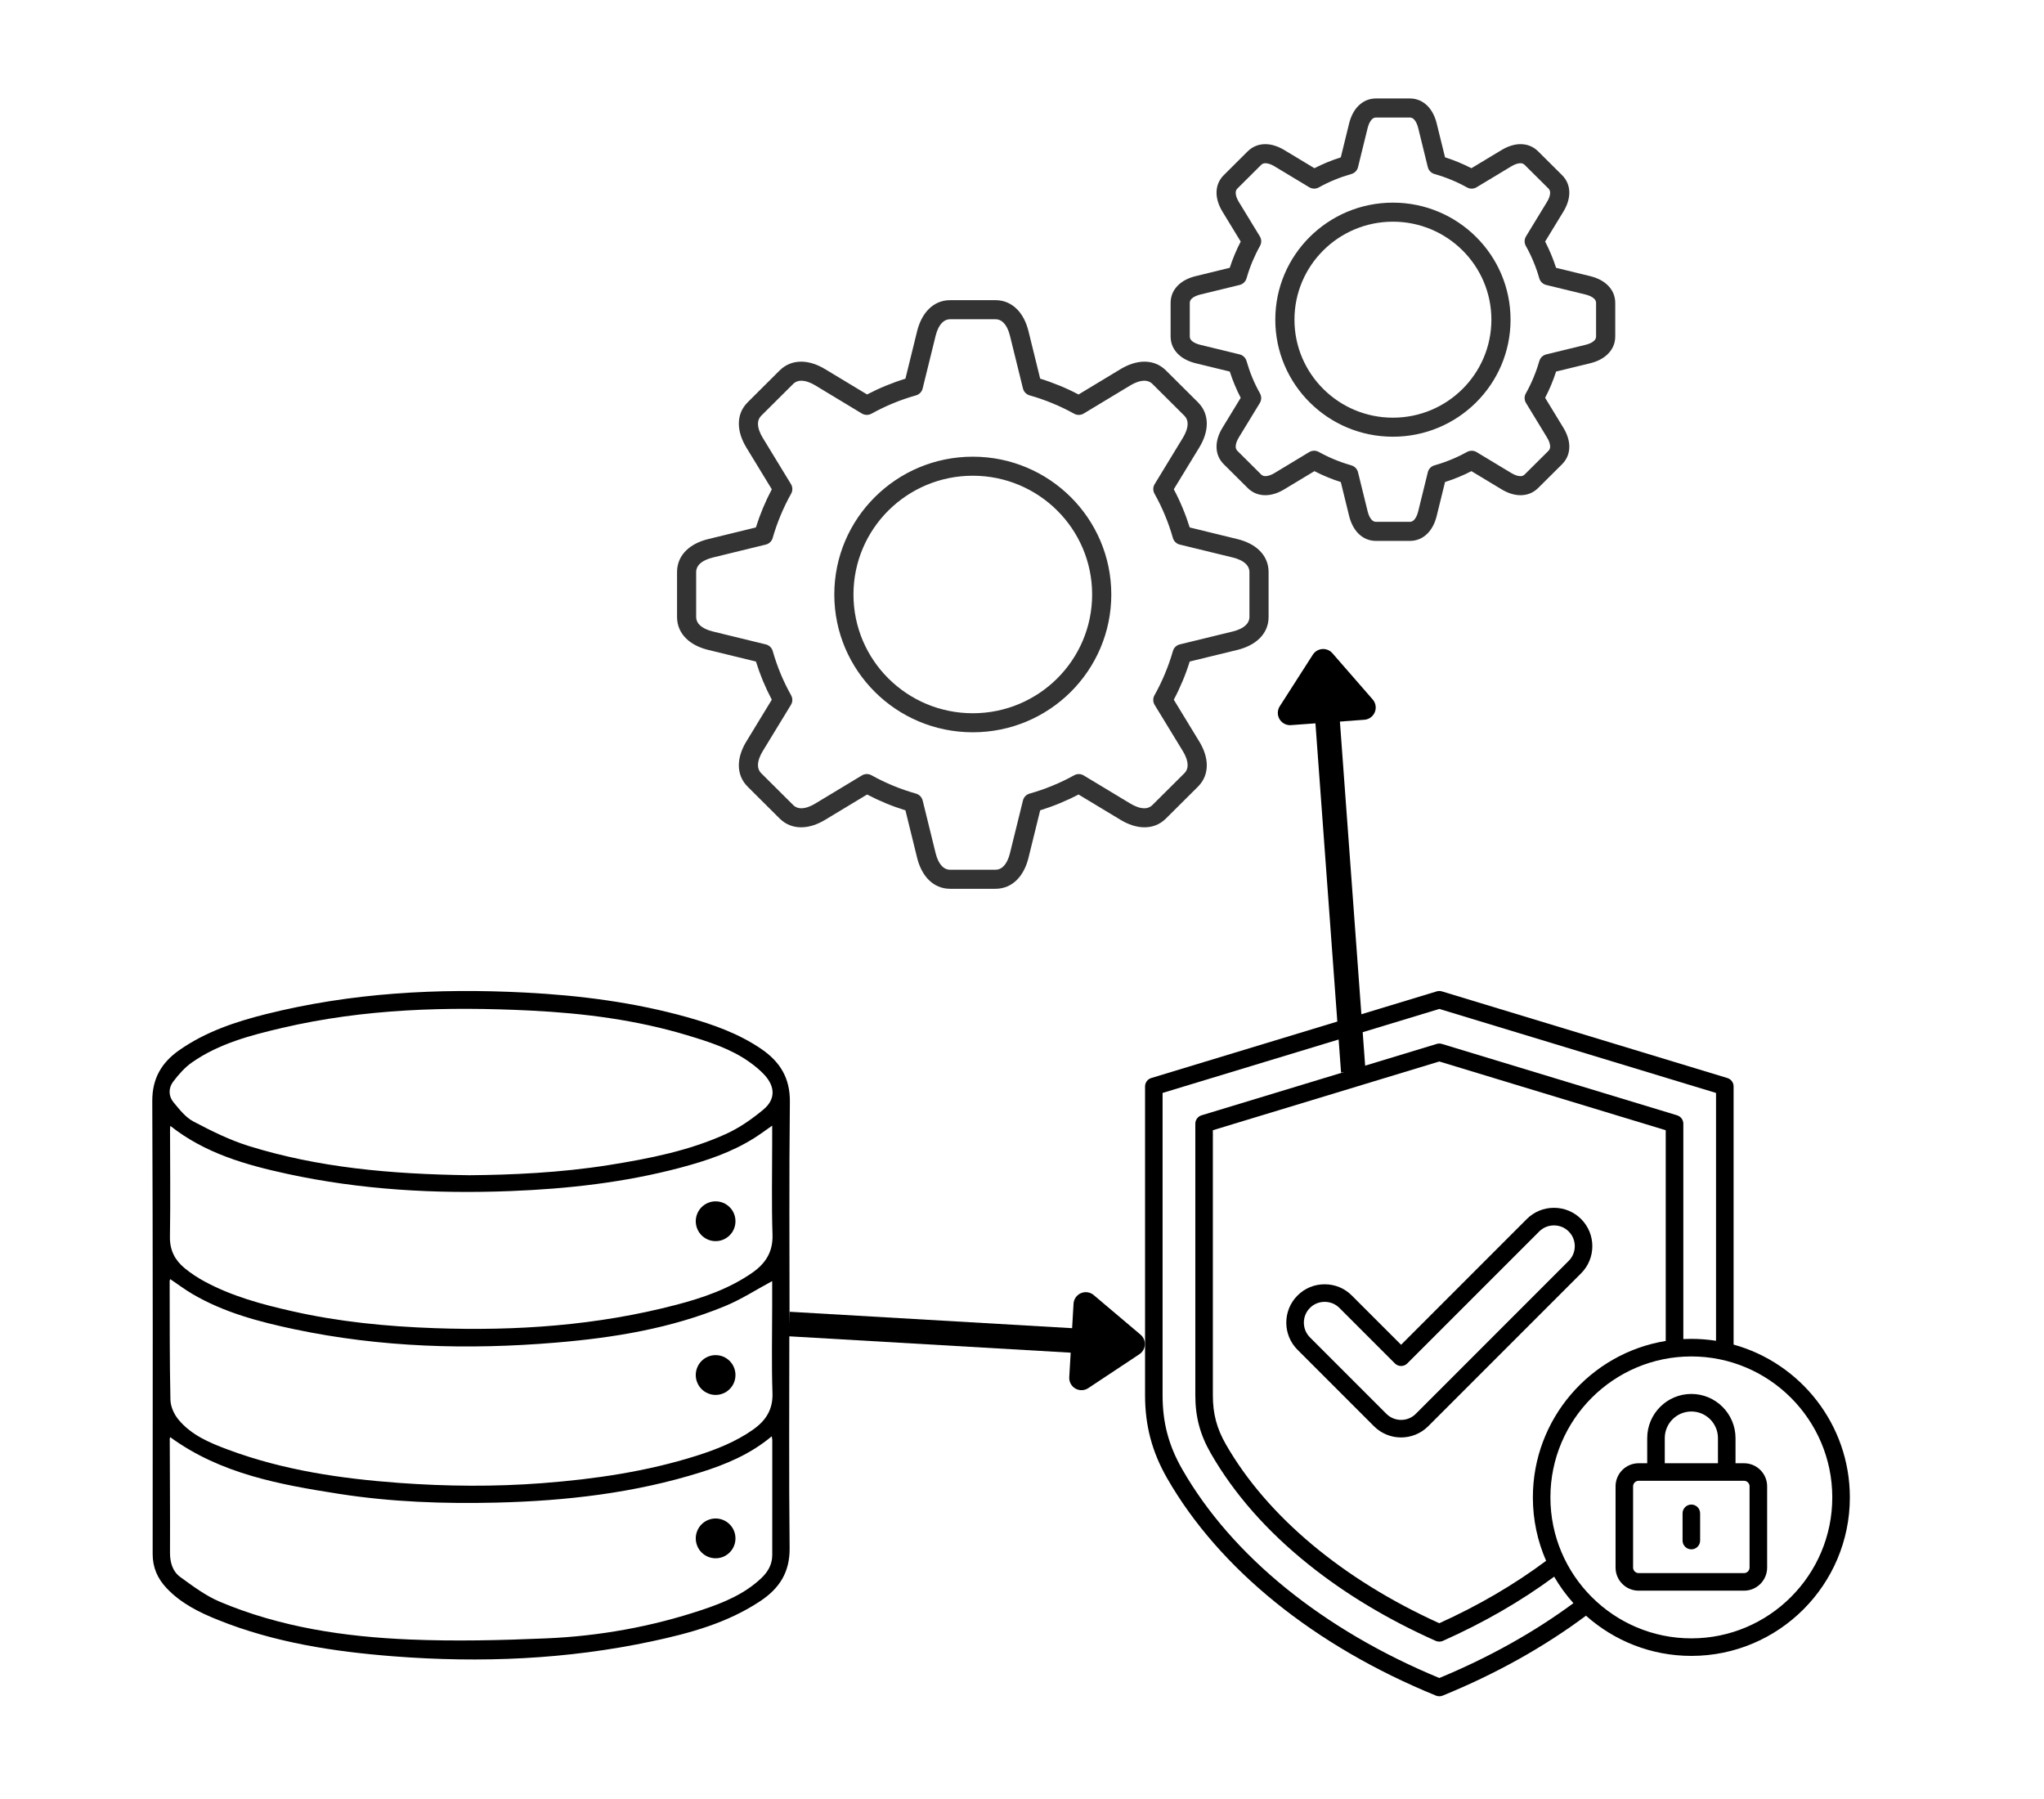
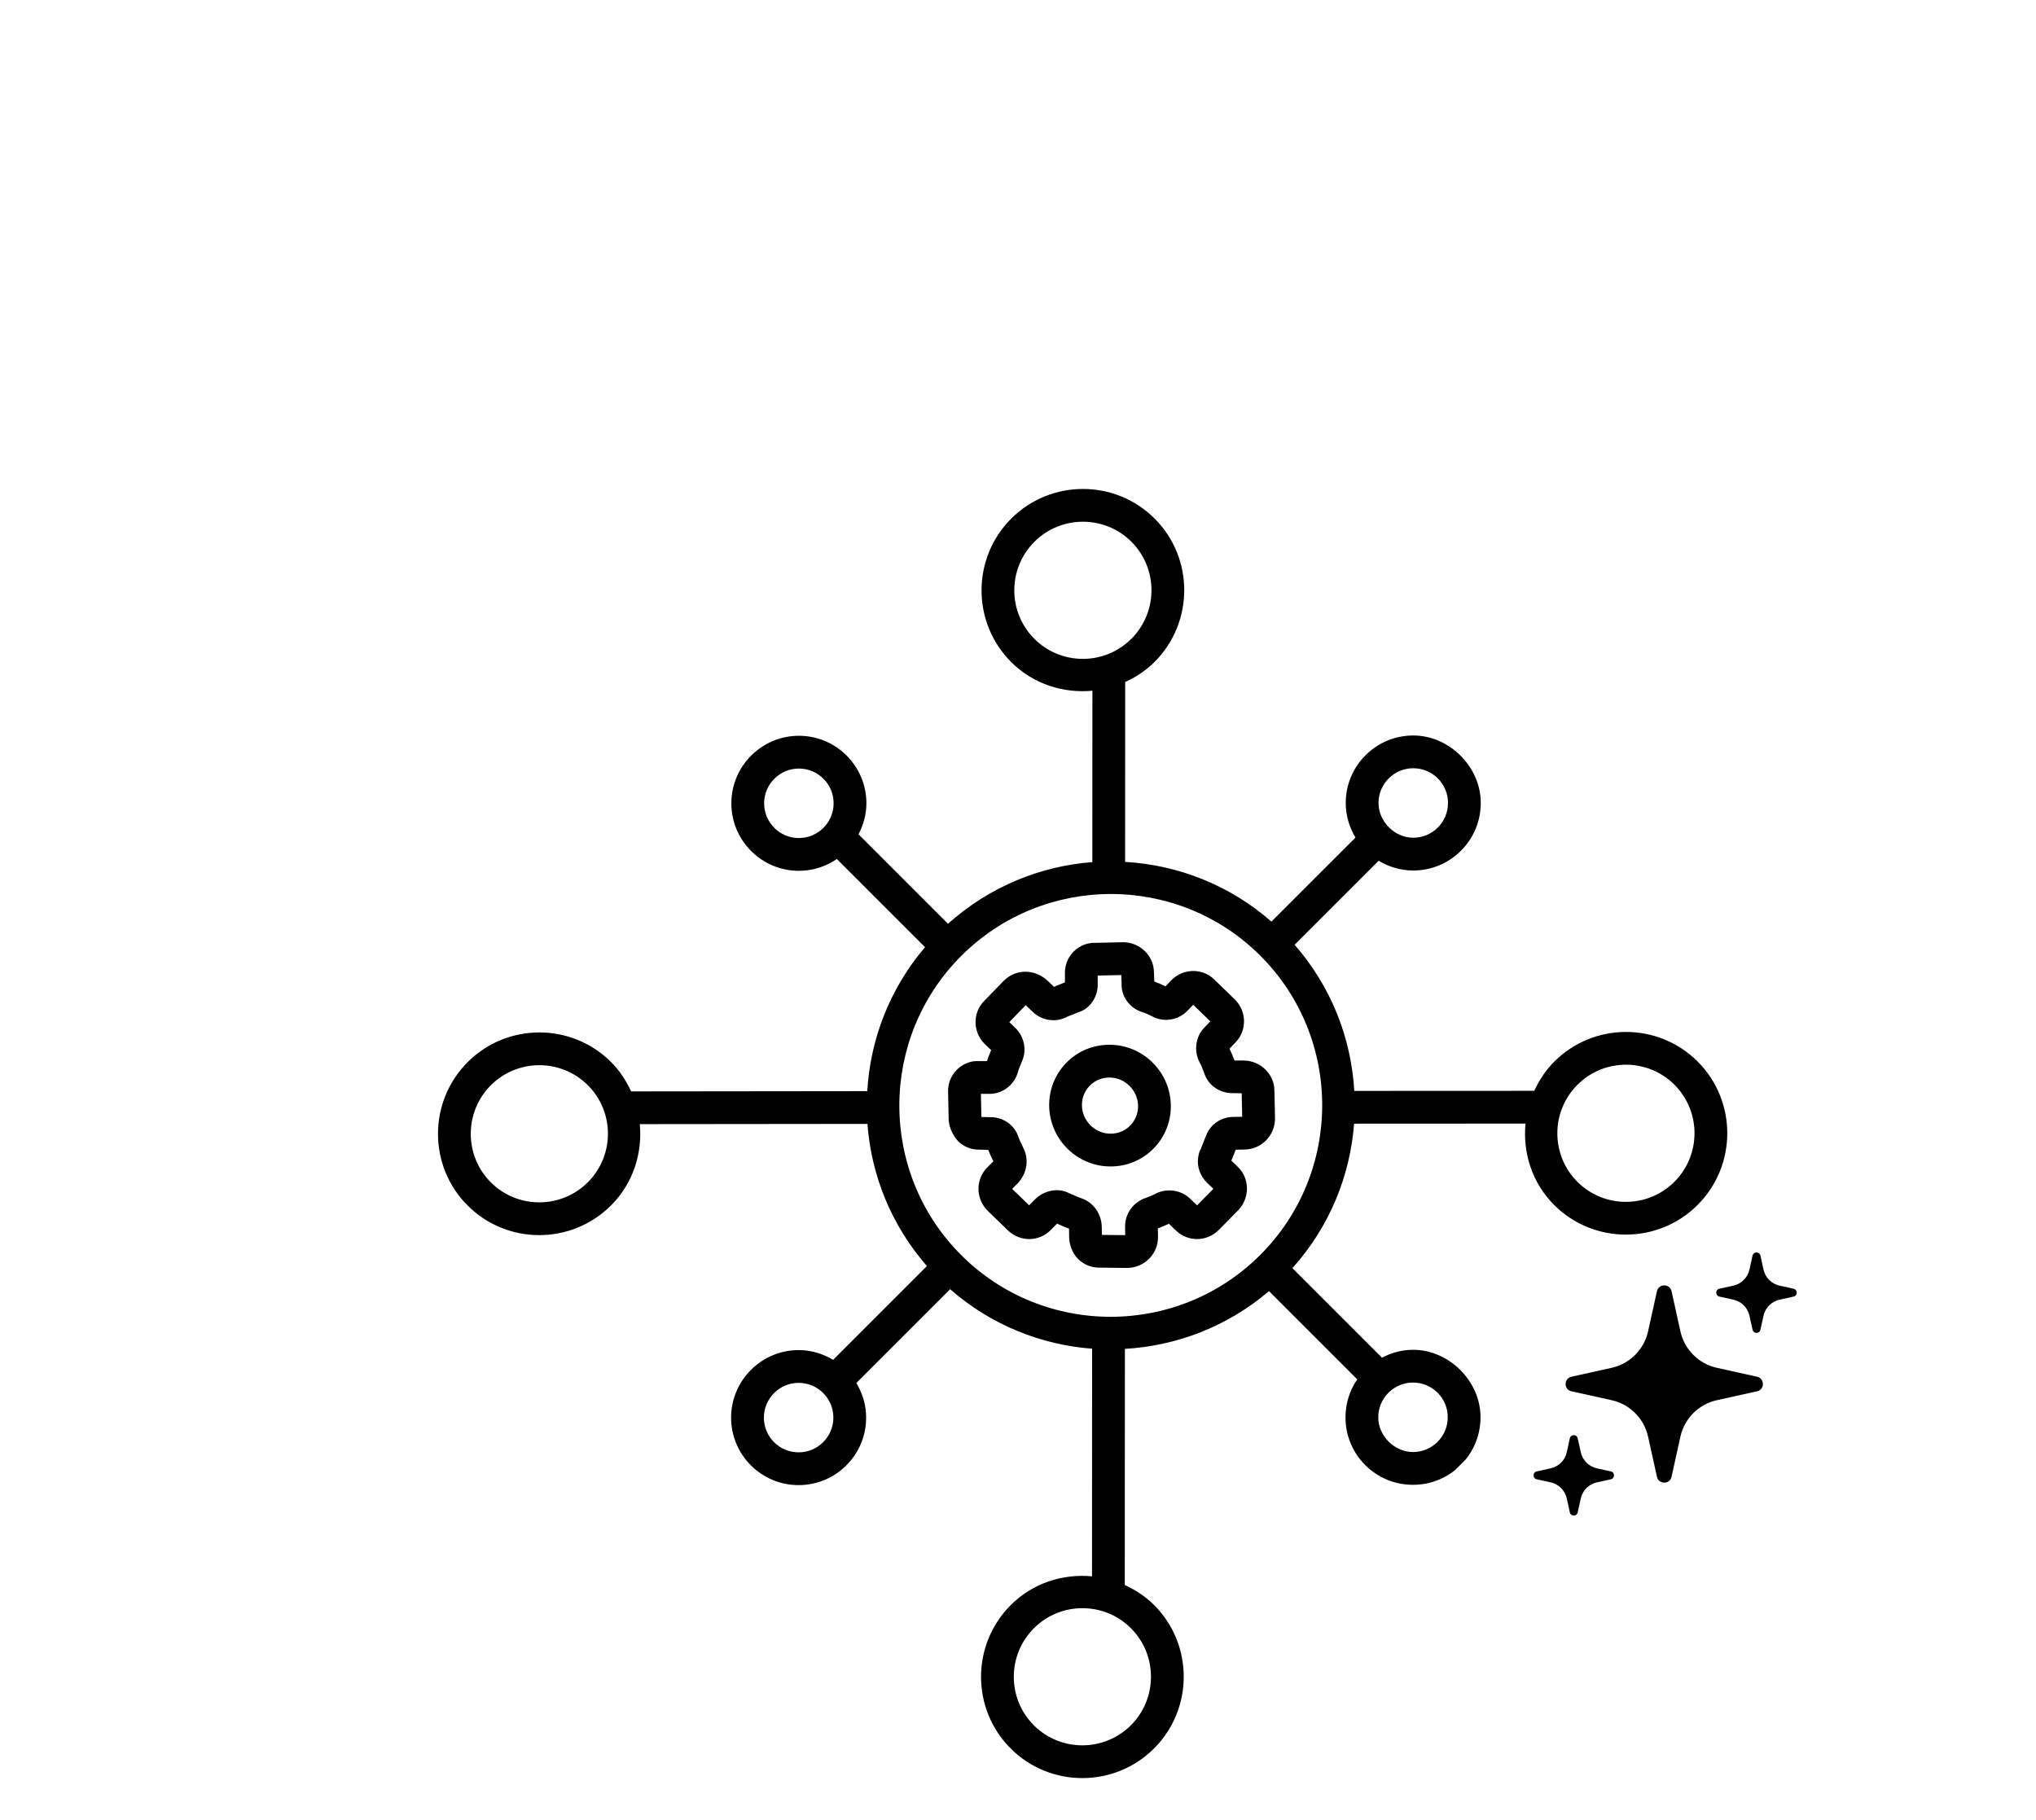
- <svg xmlns="http://www.w3.org/2000/svg" zoomAndPan="magnify" viewBox="350 320 250 220" preserveAspectRatio="xMidYMid meet" version="1.0">
+ <svg xmlns="http://www.w3.org/2000/svg" zoomAndPan="magnify" viewBox="100 400 470 420" preserveAspectRatio="xMidYMid meet" version="1.0">
  <defs>
-     <clipPath id="e5662587a9">
-       <path d="M 490.027 441.188 L 576.277 441.188 L 576.277 527.438 L 490.027 527.438 Z M 490.027 441.188 " clip-rule="nonzero" />
+     <clipPath id="b665f82a07">
+       <path d="M 188 492 L 520 492 L 520 823 L 188 823 Z M 188 492 " clip-rule="nonzero" />
    </clipPath>
-     <clipPath id="7c3b28dce0">
-       <path d="M 368.617 441.188 L 446.617 441.188 L 446.617 522.938 L 368.617 522.938 Z M 368.617 441.188 " clip-rule="nonzero" />
+     <clipPath id="1246f4dec2">
+       <path d="M 355.129 492.418 L 519.004 656.289 L 352.477 822.812 L 188.605 658.941 Z M 355.129 492.418 " clip-rule="nonzero" />
    </clipPath>
-     <clipPath id="ca9ce634dd">
-       <path d="M 432.809 332 L 547.559 332 L 547.559 428.742 L 432.809 428.742 Z M 432.809 332 " clip-rule="nonzero" />
+     <clipPath id="42a425c9bb">
+       <path d="M 13 20 L 311 20 L 311 319 L 13 319 Z M 13 20 " clip-rule="nonzero" />
+     </clipPath>
+     <clipPath id="66a64d8d8f">
+       <path d="M 167.129 0.418 L 331.004 164.289 L 164.477 330.812 L 0.605 166.941 Z M 167.129 0.418 " clip-rule="nonzero" />
+     </clipPath>
+     <clipPath id="5a4c276b20">
+       <path d="M 331.102 164.391 L 167.23 0.516 L 0.707 167.039 L 164.578 330.914 Z M 331.102 164.391 " clip-rule="nonzero" />
+     </clipPath>
+     <clipPath id="8dbcf912a9">
+       <path d="M 331.102 164.391 L 167.23 0.516 L 0.707 167.039 L 164.578 330.914 Z M 331.102 164.391 " clip-rule="nonzero" />
+     </clipPath>
+     <clipPath id="9e065d67b1">
+       <rect x="0" width="332" y="0" height="331" />
+     </clipPath>
+     <clipPath id="ad7205c5ff">
+       <path d="M 496 689.148 L 514.762 689.148 L 514.762 708 L 496 708 Z M 496 689.148 " clip-rule="nonzero" />
+     </clipPath>
+     <clipPath id="3a5721bebb">
+       <path d="M 454.012 731 L 473 731 L 473 749.898 L 454.012 749.898 Z M 454.012 731 " clip-rule="nonzero" />
    </clipPath>
  </defs>
-   <g clip-path="url(#e5662587a9)">
-     <path fill="#000000" d="M 562.035 484.434 L 562.035 452.859 C 562.035 452.387 561.723 451.969 561.27 451.832 L 526.352 441.234 C 526.152 441.176 525.934 441.176 525.73 441.234 L 490.812 451.832 C 490.359 451.969 490.051 452.387 490.051 452.859 L 490.051 490.637 C 490.051 494.34 490.906 497.559 492.746 500.77 C 499.109 511.863 510.789 521.305 525.637 527.359 C 525.766 527.41 525.902 527.438 526.043 527.438 C 526.18 527.438 526.316 527.41 526.449 527.359 C 532.934 524.715 538.828 521.426 543.98 517.582 C 547.41 520.641 551.926 522.5 556.871 522.5 C 567.559 522.5 576.254 513.805 576.254 503.117 C 576.254 494.215 570.223 486.699 562.035 484.43 Z M 526.043 525.203 C 511.828 519.324 500.68 510.281 494.609 499.699 C 492.941 496.789 492.195 493.996 492.195 490.637 L 492.195 453.656 L 526.043 443.383 L 559.887 453.656 L 559.887 483.965 C 558.902 483.812 557.895 483.73 556.867 483.73 C 556.539 483.73 556.211 483.738 555.887 483.754 L 555.887 457.418 C 555.887 456.945 555.574 456.531 555.121 456.391 L 526.352 447.66 C 526.152 447.598 525.934 447.598 525.73 447.66 L 496.961 456.391 C 496.508 456.531 496.199 456.945 496.199 457.418 L 496.199 490.641 C 496.199 493.258 496.777 495.441 498.082 497.711 C 500.918 502.656 504.941 507.234 510.043 511.316 C 514.551 514.93 519.789 518.074 525.605 520.664 C 525.746 520.727 525.895 520.754 526.043 520.754 C 526.191 520.754 526.34 520.727 526.477 520.664 C 531.465 518.441 536.039 515.805 540.09 512.812 C 540.762 513.973 541.555 515.059 542.445 516.051 C 537.602 519.625 532.09 522.699 526.043 525.203 Z M 553.738 483.984 C 544.531 485.484 537.484 493.492 537.484 503.117 C 537.484 505.871 538.062 508.496 539.105 510.871 C 535.223 513.77 530.836 516.336 526.039 518.504 C 514.227 513.156 504.969 505.406 499.941 496.641 C 498.82 494.688 498.344 492.891 498.344 490.637 L 498.344 458.215 L 526.039 449.809 L 553.734 458.215 L 553.734 483.984 Z M 556.867 520.355 C 547.363 520.355 539.629 512.621 539.629 503.117 C 539.629 493.613 547.363 485.879 556.867 485.879 C 566.371 485.879 574.105 493.613 574.105 503.117 C 574.105 512.621 566.371 520.355 556.867 520.355 Z M 563.32 498.941 L 562.27 498.941 L 562.27 495.867 C 562.27 492.891 559.844 490.465 556.867 490.465 C 553.891 490.465 551.469 492.891 551.469 495.867 L 551.469 498.941 L 550.418 498.941 C 548.863 498.941 547.598 500.207 547.598 501.762 L 547.598 511.703 C 547.598 513.258 548.863 514.523 550.418 514.523 L 563.316 514.523 C 564.871 514.523 566.137 513.258 566.137 511.703 L 566.137 501.762 C 566.137 500.207 564.871 498.941 563.316 498.941 Z M 553.617 495.863 C 553.617 494.07 555.074 492.613 556.871 492.613 C 558.664 492.613 560.121 494.07 560.121 495.863 L 560.121 498.938 L 553.617 498.938 Z M 563.988 511.699 C 563.988 512.066 563.684 512.375 563.316 512.375 L 550.418 512.375 C 550.051 512.375 549.742 512.066 549.742 511.699 L 549.742 501.758 C 549.742 501.395 550.051 501.086 550.418 501.086 L 563.316 501.086 C 563.684 501.086 563.988 501.395 563.988 501.758 Z M 515.336 478.426 C 514.453 477.539 513.273 477.055 512.02 477.055 C 510.762 477.055 509.582 477.539 508.699 478.426 C 506.867 480.254 506.867 483.234 508.699 485.062 L 518.047 494.41 C 518.961 495.328 520.168 495.789 521.367 495.785 C 522.566 495.785 523.766 495.328 524.68 494.418 L 543.383 475.715 C 545.215 473.883 545.215 470.906 543.383 469.074 C 542.5 468.191 541.32 467.703 540.062 467.703 C 538.809 467.703 537.629 468.191 536.742 469.074 L 521.367 484.453 Z M 538.262 470.594 C 538.742 470.117 539.383 469.855 540.066 469.855 C 540.75 469.855 541.387 470.117 541.863 470.594 C 542.859 471.586 542.859 473.203 541.863 474.195 L 523.16 492.902 C 522.172 493.891 520.559 493.887 519.566 492.895 L 510.219 483.547 C 509.227 482.555 509.227 480.938 510.219 479.945 C 510.695 479.465 511.336 479.203 512.02 479.203 C 512.699 479.203 513.34 479.465 513.82 479.945 L 520.609 486.734 C 521.027 487.152 521.707 487.152 522.125 486.734 L 538.262 470.598 Z M 557.941 505.066 L 557.941 508.395 C 557.941 508.988 557.461 509.469 556.867 509.469 C 556.273 509.469 555.793 508.988 555.793 508.395 L 555.793 505.066 C 555.793 504.477 556.273 503.992 556.867 503.992 C 557.461 503.992 557.941 504.477 557.941 505.066 Z M 557.941 505.066 " fill-opacity="1" fill-rule="nonzero" />
+   <g clip-path="url(#b665f82a07)">
+     <g clip-path="url(#1246f4dec2)">
+       <g transform="matrix(1, 0, 0, 1, 188, 492)">
+         <g clip-path="url(#9e065d67b1)">
+           <g clip-path="url(#42a425c9bb)">
+             <g clip-path="url(#66a64d8d8f)">
+               <g clip-path="url(#5a4c276b20)">
+                 <g clip-path="url(#8dbcf912a9)">
+                   <path fill="#000000" d="M 153.781 134.363 L 155.309 135.828 C 156.066 135.508 156.859 135.188 157.609 134.883 L 157.832 134.793 L 157.836 132.859 C 157.762 130.922 158.492 129.035 159.844 127.684 C 161.191 126.332 163.078 125.602 164.781 125.676 L 171.359 125.527 C 175.219 125.609 178.301 128.648 178.383 132.395 L 178.473 134.609 C 179.266 134.891 180.113 135.254 181.051 135.719 L 182.48 134.23 C 185.219 131.492 189.664 131.488 192.363 134.188 L 197.066 138.75 C 199.812 141.496 199.891 145.836 197.227 148.648 L 195.816 150.113 C 196.246 150.965 196.633 151.895 196.98 152.84 L 199.172 152.836 C 203.055 152.918 206.191 156.07 206.191 159.781 L 206.332 166.359 C 206.25 170.215 203.203 173.305 199.359 173.391 L 197.309 173.422 L 197.148 173.676 C 196.902 174.363 196.625 175.078 196.246 175.953 L 197.23 176.883 L 197.66 177.316 C 200.461 179.91 200.637 184.438 197.871 187.371 L 193.371 191.938 C 190.551 194.762 186.133 194.762 183.367 191.996 L 181.832 190.52 C 181.008 190.93 180.133 191.27 179.332 191.578 L 179.289 191.594 L 179.32 193.656 C 179.316 197.477 176.215 200.648 172.281 200.727 L 166.047 200.656 C 164.176 200.73 162.41 200.082 161.066 198.84 C 159.766 197.656 158.883 195.762 158.805 193.688 L 158.777 191.66 C 158.098 191.422 157.469 191.145 156.867 190.871 C 156.641 190.77 156.418 190.668 156.023 190.5 L 154.672 191.852 C 151.961 194.707 147.59 194.816 144.688 192.074 L 139.973 187.504 C 137.203 184.73 137.176 180.254 139.91 177.52 L 141.32 176.113 L 140.996 175.43 C 140.688 174.785 140.391 174.156 140.133 173.48 L 138.242 173.414 C 136.324 173.492 134.516 172.789 133.141 171.434 C 132.059 170.184 131.07 168.406 130.996 166.477 L 130.859 160.184 C 130.781 158.199 131.543 156.273 132.949 154.906 C 134.312 153.57 136.18 152.871 137.852 152.977 L 139.84 152.973 C 140.07 152.211 140.344 151.492 140.594 150.984 C 140.637 150.852 140.703 150.66 140.797 150.438 L 139.281 148.984 C 136.527 146.23 136.512 141.766 139.211 139.066 L 143.711 134.43 C 146.457 131.684 150.75 131.621 153.781 134.363 Z M 144.988 143.973 L 146.414 145.34 C 148.535 147.461 149.117 150.629 147.789 153.32 L 147.605 153.801 C 147.336 154.391 147.121 154.98 146.938 155.66 C 146.051 158.613 143.273 160.617 140.273 160.539 L 138.434 160.535 L 138.551 165.863 L 140.324 165.926 C 143.469 165.758 146.293 167.738 147.145 170.621 C 147.309 171.121 147.562 171.621 147.812 172.137 L 148.215 172.996 C 149.582 175.59 149.129 178.824 146.973 181.152 L 145.656 182.469 L 149.566 186.262 L 150.965 184.859 C 153.105 182.723 156.457 182.211 158.711 183.43 C 159.129 183.59 159.551 183.781 159.988 183.977 C 160.461 184.191 160.953 184.422 161.582 184.621 C 164.352 185.551 166.258 188.172 166.336 191.184 L 166.363 193.098 L 171.746 193.156 L 171.719 191.293 C 171.641 188.246 173.582 185.488 176.652 184.5 C 177.32 184.25 178.066 183.977 178.875 183.531 C 181.488 182.227 184.781 182.777 186.824 184.824 L 188.34 186.277 L 192.102 182.457 L 191.961 182.312 L 190.629 181.059 C 189.031 179.461 188.293 177.32 188.582 175.301 C 188.676 174.469 188.938 173.656 189.184 173.27 C 189.477 172.582 189.777 171.828 190.188 170.746 L 190.367 170.328 C 191.332 167.605 193.836 165.863 196.789 165.859 L 198.754 165.832 L 198.637 160.406 L 195.969 160.359 C 193.148 160.129 190.855 158.348 190.004 155.797 C 189.711 154.969 189.359 154.082 188.938 153.293 C 187.516 150.602 188 147.25 190.055 145.195 L 191.395 143.797 L 187.449 139.973 L 186.254 141.215 C 184.137 143.516 180.754 144.113 178.062 142.688 C 177.355 142.324 176.508 141.918 175.734 141.676 C 172.781 140.805 170.762 137.98 170.918 135.035 L 170.84 133.109 L 165.398 133.223 L 165.395 134.93 C 165.559 138.09 163.609 140.91 161.004 141.668 L 160.449 141.891 C 159.66 142.211 158.828 142.551 158.406 142.707 C 155.809 144.176 152.445 143.66 150.293 141.508 C 150.293 141.508 150.293 141.508 150.289 141.504 L 148.781 140.066 Z M 53.066 153.195 C 55.074 155.207 56.562 157.523 57.688 159.969 L 112.203 159.91 C 112.906 147.996 117.34 136.289 125.539 126.676 L 105.184 106.32 C 102.68 108.035 99.664 109.043 96.41 109.043 C 92.109 109.047 88.219 107.297 85.398 104.477 C 82.574 101.656 80.828 97.758 80.828 93.461 C 80.836 84.867 87.828 77.875 96.422 77.867 C 105.012 77.863 112.004 84.848 112.004 93.449 C 112.004 96.043 111.305 98.453 110.18 100.609 L 130.84 121.273 C 140.391 112.707 152.137 107.949 164.16 107.035 L 164.176 67.465 C 157.469 68.098 150.547 65.961 145.422 60.84 C 136.301 51.715 136.305 36.863 145.434 27.734 C 154.562 18.605 169.414 18.602 178.539 27.723 C 187.66 36.844 187.652 51.691 178.52 60.824 C 176.508 62.836 174.188 64.328 171.742 65.453 L 171.727 106.984 C 183.867 107.684 195.793 112.273 205.504 120.766 L 224.906 101.367 C 223.469 98.977 222.656 96.254 222.656 93.395 C 222.656 89.227 224.281 85.312 227.227 82.371 C 230.172 79.422 234.086 77.801 238.25 77.801 C 246.574 77.793 253.84 85.051 253.828 93.375 C 253.828 97.543 252.203 101.457 249.258 104.402 C 246.312 107.348 242.398 108.969 238.234 108.969 C 235.371 108.973 232.645 108.156 230.25 106.719 L 210.852 126.117 C 219.336 135.816 223.926 147.727 224.629 159.855 L 266.184 159.836 C 267.309 157.406 268.793 155.098 270.793 153.098 C 279.926 143.965 294.773 143.957 303.895 153.078 C 313.016 162.203 313.012 177.055 303.883 186.184 C 294.754 195.312 279.902 195.316 270.777 186.195 C 265.645 181.062 263.508 174.125 264.156 167.402 L 224.582 167.422 C 223.676 179.457 218.918 191.219 210.344 200.777 L 231.02 221.449 C 233.215 220.301 235.641 219.625 238.191 219.625 C 246.523 219.621 253.781 226.875 253.77 235.203 C 253.77 239.367 252.145 243.281 249.199 246.227 C 246.254 249.172 242.34 250.797 238.176 250.797 C 234.016 250.801 230.102 249.184 227.156 246.238 C 224.215 243.297 222.598 239.383 222.598 235.219 C 222.598 232.039 223.555 229.016 225.312 226.449 L 204.941 206.078 C 195.32 214.285 183.598 218.719 171.676 219.414 L 171.648 273.93 C 174.094 275.055 176.41 276.543 178.422 278.551 C 187.543 287.676 187.539 302.527 178.41 311.656 C 169.277 320.785 154.426 320.789 145.305 311.668 C 136.184 302.547 136.191 287.699 145.32 278.566 C 150.449 273.438 157.375 271.297 164.086 271.926 L 164.109 219.371 C 152.312 218.484 140.773 213.898 131.332 205.637 L 109.68 227.289 C 111.086 229.633 111.945 232.344 111.945 235.273 C 111.945 239.438 110.32 243.355 107.375 246.297 C 104.43 249.242 100.516 250.867 96.352 250.867 C 92.055 250.867 88.156 249.125 85.34 246.305 C 82.516 243.48 80.77 239.586 80.77 235.285 C 80.777 226.695 87.773 219.699 96.363 219.691 C 99.285 219.691 101.988 220.547 104.324 221.945 L 125.98 200.289 C 117.711 190.836 113.125 179.285 112.246 167.473 L 59.691 167.527 C 60.32 174.238 58.18 181.164 53.051 186.297 C 43.918 195.426 29.07 195.434 19.949 186.312 C 10.824 177.191 10.832 162.34 19.961 153.207 C 29.09 144.078 43.941 144.074 53.066 153.195 Z M 104.438 93.453 C 104.441 89.035 100.848 85.434 96.422 85.434 C 92 85.438 88.398 89.039 88.395 93.457 C 88.398 97.883 91.996 101.477 96.414 101.477 C 100.836 101.477 104.438 97.875 104.438 93.453 Z M 173.184 33.074 C 167.012 26.902 156.961 26.906 150.781 33.082 C 144.602 39.262 144.602 49.312 150.773 55.484 C 156.949 61.66 166.996 61.656 173.172 55.477 C 179.352 49.297 179.359 39.25 173.184 33.074 Z M 276.133 180.844 C 282.305 187.016 292.355 187.016 298.531 180.836 C 304.711 174.656 304.715 164.605 298.543 158.434 C 292.367 152.258 282.32 152.266 276.141 158.445 C 269.961 164.621 269.957 174.668 276.133 180.844 Z M 230.164 235.215 C 230.16 239.508 233.902 243.23 238.18 243.23 C 240.324 243.23 242.336 242.395 243.852 240.879 C 245.367 239.363 246.203 237.348 246.203 235.207 C 246.207 233.066 245.371 231.051 243.859 229.535 C 242.348 228.023 240.332 227.191 238.188 227.191 C 236.043 227.191 234.031 228.027 232.516 229.539 C 231 231.059 230.164 233.07 230.164 235.215 Z M 150.668 283.914 C 144.492 290.094 144.484 300.141 150.656 306.316 C 156.832 312.488 166.883 312.484 173.062 306.309 C 179.238 300.129 179.242 290.078 173.066 283.906 C 166.895 277.73 156.848 277.738 150.668 283.914 Z M 238.238 101.406 C 240.383 101.406 242.395 100.566 243.91 99.055 C 245.426 97.539 246.262 95.523 246.262 93.379 C 246.266 91.238 245.43 89.227 243.918 87.711 C 242.402 86.195 240.387 85.363 238.246 85.363 C 236.102 85.363 234.09 86.203 232.574 87.719 C 231.059 89.23 230.223 91.246 230.223 93.391 C 230.219 97.672 233.957 101.41 238.238 101.406 Z M 96.359 227.258 C 91.941 227.262 88.344 230.863 88.336 235.281 C 88.34 239.711 91.934 243.305 96.355 243.301 C 98.5 243.301 100.512 242.465 102.027 240.949 C 103.543 239.434 104.379 237.422 104.379 235.277 C 104.379 230.848 100.781 227.254 96.359 227.258 Z M 133.875 197.746 C 152.902 216.773 183.883 216.762 202.93 197.715 C 221.977 178.668 221.988 147.688 202.961 128.66 C 183.93 109.629 152.949 109.641 133.902 128.688 C 114.855 147.734 114.84 178.715 133.875 197.746 Z M 25.301 180.961 C 31.477 187.133 41.523 187.125 47.703 180.945 C 53.879 174.77 53.887 164.723 47.711 158.551 C 41.539 152.375 31.488 152.375 25.309 158.555 C 19.133 164.734 19.129 174.785 25.301 180.961 Z M 178.02 153.262 C 178.051 153.297 178.086 153.332 178.125 153.371 C 183.582 158.824 183.684 167.656 178.324 173.129 C 175.703 175.805 172.191 177.285 168.426 177.297 C 164.684 177.312 161.145 175.871 158.457 173.238 C 158.422 173.203 158.387 173.168 158.352 173.133 C 152.895 167.676 152.793 158.84 158.152 153.371 C 160.77 150.695 164.285 149.215 168.051 149.203 C 171.793 149.188 175.328 150.629 178.02 153.262 Z M 163.707 167.781 C 163.719 167.797 163.738 167.812 163.754 167.832 C 165.016 169.066 166.668 169.738 168.406 169.73 C 170.129 169.723 171.73 169.055 172.922 167.836 C 175.379 165.328 175.305 161.254 172.77 158.719 C 172.754 158.703 172.738 158.688 172.719 158.672 C 171.461 157.438 169.809 156.762 168.07 156.77 C 166.348 156.777 164.742 157.449 163.555 158.664 C 161.098 161.172 161.172 165.246 163.707 167.781 Z M 163.707 167.781 " fill-opacity="1" fill-rule="nonzero" />
+                 </g>
+               </g>
+             </g>
+           </g>
+         </g>
+       </g>
+     </g>
  </g>
-   <g clip-path="url(#7c3b28dce0)">
-     <path fill="#000000" d="M 446.543 482.035 C 446.543 491.125 446.48 500.219 446.578 509.312 C 446.613 512.266 445.328 514.242 443.004 515.789 C 438.98 518.469 434.41 519.715 429.781 520.707 C 419.355 522.938 408.797 523.375 398.195 522.555 C 390.84 521.984 383.57 520.875 376.66 518.098 C 374.352 517.172 372.137 516.074 370.387 514.227 C 369.277 513.055 368.672 511.703 368.672 510.047 C 368.68 491.582 368.703 473.117 368.625 454.652 C 368.613 451.844 369.797 449.91 371.949 448.41 C 375.145 446.176 378.781 444.957 382.516 444.02 C 392.934 441.41 403.527 440.828 414.211 441.379 C 420.93 441.727 427.578 442.574 434.074 444.398 C 437.234 445.289 440.32 446.383 443.074 448.25 C 445.375 449.809 446.645 451.801 446.609 454.758 C 446.504 463.848 446.57 472.941 446.57 482.035 C 446.562 482.035 446.551 482.035 446.543 482.035 Z M 444.449 476.664 C 442.512 477.703 440.668 478.902 438.668 479.727 C 432.055 482.457 425.059 483.598 417.992 484.188 C 407.277 485.086 396.594 484.785 386.031 482.559 C 381.699 481.641 377.422 480.52 373.555 478.254 C 372.613 477.703 371.742 477.043 370.824 476.426 C 370.785 476.539 370.75 476.594 370.75 476.652 C 370.766 481.492 370.738 486.332 370.844 491.172 C 370.859 491.988 371.277 492.934 371.809 493.578 C 373.391 495.508 375.66 496.449 377.922 497.289 C 384.652 499.793 391.68 500.82 398.789 501.344 C 404.629 501.77 410.48 501.824 416.328 501.375 C 422.727 500.883 429.051 499.965 435.195 498.023 C 437.617 497.254 439.973 496.324 442.074 494.852 C 443.633 493.762 444.555 492.406 444.48 490.344 C 444.359 486.777 444.445 483.207 444.445 479.641 C 444.445 478.598 444.445 477.555 444.445 476.668 Z M 444.391 495.645 C 441.781 497.832 438.797 499.078 435.695 500.051 C 427.57 502.594 419.191 503.547 410.723 503.754 C 404.281 503.91 397.848 503.68 391.469 502.684 C 384.199 501.547 376.98 500.242 370.824 495.754 C 370.805 495.812 370.762 495.867 370.762 495.926 C 370.773 500.578 370.812 505.234 370.793 509.887 C 370.789 511.094 371.121 512.18 372.051 512.855 C 373.59 513.973 375.16 515.148 376.891 515.879 C 384.285 518.996 392.125 520.16 400.059 520.492 C 405.613 520.727 411.195 520.594 416.754 520.359 C 423.297 520.086 429.723 518.93 435.949 516.844 C 438.539 515.977 441.055 514.93 443.094 513.012 C 443.91 512.242 444.453 511.336 444.453 510.164 C 444.449 505.477 444.457 500.793 444.457 496.105 C 444.457 495.996 444.426 495.883 444.391 495.645 Z M 444.445 457.656 C 443.656 458.203 443.012 458.688 442.336 459.117 C 439.512 460.918 436.367 461.961 433.168 462.809 C 426.383 464.605 419.449 465.383 412.441 465.656 C 403.25 466.016 394.129 465.504 385.125 463.551 C 380.051 462.449 375.07 461.039 370.832 457.684 C 370.82 457.863 370.797 458.008 370.797 458.152 C 370.801 462.527 370.855 466.902 370.785 471.273 C 370.762 472.898 371.398 474.102 372.566 475.07 C 373.32 475.695 374.164 476.246 375.027 476.715 C 378.379 478.523 382.02 479.508 385.703 480.34 C 391.457 481.648 397.301 482.215 403.188 482.422 C 413.156 482.777 423.031 482.102 432.723 479.562 C 435.988 478.707 439.176 477.609 441.992 475.656 C 443.613 474.531 444.551 473.121 444.484 470.996 C 444.363 467.246 444.445 463.488 444.445 459.734 C 444.445 459.066 444.445 458.395 444.445 457.656 Z M 407.422 463.719 C 412.477 463.676 418.527 463.426 424.531 462.465 C 429.426 461.68 434.285 460.727 438.82 458.66 C 440.453 457.914 441.984 456.844 443.371 455.688 C 444.863 454.445 444.828 452.902 443.508 451.457 C 442.969 450.871 442.336 450.352 441.688 449.891 C 439.383 448.246 436.723 447.406 434.055 446.602 C 427.828 444.727 421.43 443.91 414.957 443.586 C 404.727 443.078 394.539 443.355 384.508 445.703 C 380.652 446.605 376.801 447.609 373.488 449.918 C 372.598 450.539 371.84 451.406 371.176 452.281 C 370.594 453.051 370.59 454.039 371.223 454.801 C 371.945 455.668 372.695 456.645 373.66 457.148 C 375.863 458.309 378.133 459.438 380.5 460.168 C 388.93 462.77 397.629 463.586 407.422 463.719 Z M 407.422 463.719 " fill-opacity="1" fill-rule="nonzero" />
+   <path fill="#000000" d="M 480.449 707.363 L 482.496 698.102 C 482.898 696.301 485.469 696.301 485.867 698.102 L 487.914 707.363 C 488.844 711.574 492.133 714.859 496.34 715.789 L 505.602 717.84 C 507.406 718.238 507.406 720.809 505.602 721.207 L 496.34 723.254 C 492.133 724.184 488.844 727.473 487.914 731.68 L 485.867 740.941 C 485.469 742.746 482.898 742.746 482.496 740.941 L 480.449 731.68 C 479.52 727.473 476.23 724.184 472.023 723.254 L 462.762 721.207 C 460.961 720.809 460.961 718.238 462.762 717.84 L 472.023 715.789 C 476.23 714.859 479.52 711.574 480.449 707.363 Z M 480.449 707.363 " fill-opacity="1" fill-rule="nonzero" />
+   <g clip-path="url(#ad7205c5ff)">
+     <path fill="#000000" d="M 503.855 693.105 L 504.57 689.875 C 504.785 688.906 506.168 688.906 506.383 689.875 L 507.098 693.105 C 507.508 694.957 508.953 696.402 510.805 696.812 L 514.035 697.527 C 515.004 697.742 515.004 699.125 514.035 699.34 L 510.805 700.055 C 508.953 700.465 507.508 701.91 507.098 703.762 L 506.383 706.992 C 506.168 707.961 504.785 707.961 504.57 706.992 L 503.855 703.762 C 503.445 701.91 502 700.465 500.148 700.055 L 496.918 699.34 C 495.945 699.125 495.945 697.742 496.918 697.527 L 500.148 696.812 C 502 696.402 503.445 694.957 503.855 693.105 Z M 503.855 693.105 " fill-opacity="1" fill-rule="nonzero" />
  </g>
-   <path fill="#000000" d="M 439.953 469.344 C 439.953 469.668 439.895 469.98 439.77 470.277 C 439.648 470.574 439.473 470.84 439.242 471.066 C 439.016 471.293 438.754 471.469 438.457 471.594 C 438.16 471.719 437.848 471.777 437.527 471.777 C 437.207 471.777 436.895 471.719 436.598 471.594 C 436.301 471.469 436.039 471.293 435.809 471.066 C 435.582 470.84 435.406 470.574 435.285 470.277 C 435.16 469.98 435.098 469.668 435.098 469.344 C 435.098 469.023 435.16 468.711 435.285 468.414 C 435.406 468.117 435.582 467.852 435.809 467.625 C 436.039 467.398 436.301 467.223 436.598 467.098 C 436.895 466.973 437.207 466.914 437.527 466.914 C 437.848 466.914 438.16 466.973 438.457 467.098 C 438.754 467.223 439.016 467.398 439.242 467.625 C 439.473 467.852 439.648 468.117 439.77 468.414 C 439.895 468.711 439.953 469.023 439.953 469.344 Z M 439.953 469.344 " fill-opacity="1" fill-rule="nonzero" />
-   <path fill="#000000" d="M 439.953 488.152 C 439.953 488.477 439.895 488.785 439.77 489.082 C 439.648 489.383 439.473 489.645 439.242 489.871 C 439.016 490.102 438.754 490.277 438.457 490.398 C 438.16 490.523 437.848 490.586 437.527 490.586 C 437.207 490.586 436.895 490.523 436.598 490.398 C 436.301 490.277 436.039 490.102 435.809 489.871 C 435.582 489.645 435.406 489.383 435.285 489.082 C 435.16 488.785 435.098 488.477 435.098 488.152 C 435.098 487.828 435.16 487.52 435.285 487.223 C 435.406 486.922 435.582 486.66 435.809 486.43 C 436.039 486.203 436.301 486.027 436.598 485.902 C 436.895 485.781 437.207 485.719 437.527 485.719 C 437.848 485.719 438.16 485.781 438.457 485.902 C 438.754 486.027 439.016 486.203 439.242 486.43 C 439.473 486.66 439.648 486.922 439.77 487.223 C 439.895 487.52 439.953 487.828 439.953 488.152 Z M 439.953 488.152 " fill-opacity="1" fill-rule="nonzero" />
-   <path fill="#000000" d="M 439.953 508.129 C 439.953 508.453 439.895 508.762 439.77 509.062 C 439.648 509.359 439.473 509.621 439.242 509.852 C 439.016 510.078 438.754 510.254 438.457 510.379 C 438.16 510.5 437.848 510.562 437.527 510.562 C 437.207 510.562 436.895 510.5 436.598 510.379 C 436.301 510.254 436.039 510.078 435.809 509.852 C 435.582 509.621 435.406 509.359 435.285 509.062 C 435.16 508.762 435.098 508.453 435.098 508.129 C 435.098 507.809 435.16 507.496 435.285 507.199 C 435.406 506.902 435.582 506.637 435.809 506.41 C 436.039 506.18 436.301 506.004 436.598 505.883 C 436.895 505.758 437.207 505.695 437.527 505.695 C 437.848 505.695 438.16 505.758 438.457 505.883 C 438.754 506.004 439.016 506.18 439.242 506.41 C 439.473 506.637 439.648 506.902 439.77 507.199 C 439.895 507.496 439.953 507.809 439.953 508.129 Z M 439.953 508.129 " fill-opacity="1" fill-rule="nonzero" />
-   <path stroke-linecap="butt" transform="matrix(-0.054876, -0.74799, 0.74799, -0.054876, 514.0221, 451.1604)" fill="none" stroke-linejoin="miter" d="M -0 2.002 L 58.088 2.002 " stroke="#000000" stroke-width="4" stroke-opacity="1" stroke-miterlimit="4" />
-   <path stroke-linecap="round" transform="matrix(-0.054876, -0.74799, 0.74799, -0.054876, 514.0221, 451.1604)" fill-opacity="1" fill="#000000" fill-rule="nonzero" stroke-linejoin="round" d="M 59.092 -3.998 L 67.091 1.999 L 59.089 7.998 Z M 59.092 -3.998 " stroke="#000000" stroke-width="4" stroke-opacity="1" stroke-miterlimit="4" />
-   <path stroke-linecap="butt" transform="matrix(0.748733, 0.0435794, -0.0435794, 0.748733, 446.5895, 480.4152)" fill="none" stroke-linejoin="miter" d="M 0.002 2.002 L 47.128 1.998 " stroke="#000000" stroke-width="4" stroke-opacity="1" stroke-miterlimit="4" />
-   <path stroke-linecap="round" transform="matrix(0.748733, 0.0435794, -0.0435794, 0.748733, 446.5895, 480.4152)" fill-opacity="1" fill="#000000" fill-rule="nonzero" stroke-linejoin="round" d="M 48.131 -3.998 L 56.128 2.001 L 48.13 8.002 Z M 48.131 -3.998 " stroke="#000000" stroke-width="4" stroke-opacity="1" stroke-miterlimit="4" />
-   <g clip-path="url(#ca9ce634dd)">
-     <path fill="#333333" d="M 468.984 375.848 C 473.66 375.848 477.895 377.734 480.961 380.785 C 484.023 383.832 485.922 388.047 485.922 392.699 C 485.922 397.355 484.023 401.566 480.961 404.617 C 477.895 407.668 473.66 409.551 468.984 409.551 C 464.305 409.551 460.07 407.668 457.008 404.617 C 453.941 401.566 452.043 397.355 452.043 392.699 C 452.043 388.047 453.941 383.832 457.008 380.785 C 460.07 377.734 464.305 375.848 468.984 375.848 Z M 501.75 349.543 L 499.52 345.883 C 499.082 345.164 498.793 344.359 498.793 343.57 C 498.793 342.785 499.055 342.039 499.688 341.41 L 502.59 338.52 C 503.223 337.891 503.977 337.629 504.766 337.629 C 505.555 337.629 506.363 337.918 507.086 338.352 L 510.766 340.57 C 511.285 340.305 511.812 340.062 512.348 339.84 C 512.891 339.617 513.441 339.418 513.992 339.242 L 515.012 335.086 C 515.215 334.27 515.582 333.5 516.145 332.941 C 516.703 332.387 517.418 332.039 518.312 332.039 L 522.418 332.039 C 523.312 332.039 524.031 332.387 524.59 332.941 C 525.148 333.5 525.52 334.27 525.719 335.086 L 526.742 339.238 C 527.301 339.418 527.848 339.617 528.379 339.836 C 528.918 340.059 529.445 340.305 529.969 340.57 L 533.648 338.352 C 534.367 337.918 535.176 337.629 535.969 337.629 C 536.758 337.629 537.512 337.891 538.141 338.52 L 541.047 341.41 C 541.68 342.039 541.941 342.785 541.941 343.57 C 541.941 344.359 541.652 345.164 541.215 345.883 L 538.984 349.539 C 539.254 350.059 539.496 350.582 539.719 351.117 C 539.945 351.656 540.145 352.203 540.32 352.75 L 544.496 353.77 C 545.316 353.969 546.094 354.336 546.652 354.895 C 547.211 355.449 547.559 356.16 547.559 357.051 L 547.559 361.137 C 547.559 362.027 547.211 362.742 546.652 363.293 C 546.094 363.855 545.316 364.223 544.496 364.422 L 540.324 365.438 C 540.145 365.992 539.945 366.535 539.723 367.066 C 539.5 367.602 539.254 368.129 538.984 368.648 L 541.215 372.309 C 541.652 373.027 541.941 373.828 541.941 374.617 C 541.941 375.402 541.68 376.148 541.047 376.781 L 538.141 379.668 C 537.512 380.297 536.758 380.559 535.969 380.559 C 535.176 380.559 534.367 380.273 533.648 379.836 L 529.969 377.617 C 529.449 377.883 528.922 378.129 528.387 378.348 C 527.84 378.574 527.293 378.773 526.742 378.945 L 525.719 383.102 C 525.52 383.918 525.152 384.691 524.59 385.25 C 524.031 385.805 523.312 386.148 522.422 386.148 L 518.312 386.148 C 517.418 386.148 516.703 385.805 516.145 385.25 C 515.582 384.691 515.215 383.918 515.012 383.102 L 513.992 378.949 C 513.434 378.773 512.887 378.574 512.355 378.352 C 511.816 378.133 511.289 377.887 510.766 377.617 L 507.086 379.836 C 506.367 380.273 505.559 380.559 504.766 380.559 C 503.977 380.559 503.223 380.297 502.594 379.668 L 499.688 376.781 C 499.055 376.152 498.793 375.402 498.793 374.617 C 498.793 373.828 499.082 373.023 499.52 372.309 L 501.75 368.648 C 501.48 368.133 501.238 367.605 501.016 367.07 C 500.789 366.531 500.59 365.984 500.414 365.438 L 496.238 364.422 C 495.418 364.219 494.641 363.852 494.082 363.293 C 493.523 362.738 493.176 362.027 493.176 361.137 L 493.176 357.051 C 493.176 356.16 493.523 355.449 494.082 354.895 C 494.641 354.336 495.418 353.969 496.238 353.77 L 500.41 352.75 C 500.59 352.195 500.789 351.652 501.012 351.121 C 501.234 350.586 501.48 350.059 501.75 349.543 Z M 501.512 344.68 L 504.059 348.855 C 504.297 349.207 504.332 349.676 504.113 350.07 C 503.766 350.688 503.453 351.336 503.168 352.012 C 502.895 352.672 502.66 353.344 502.465 354.035 L 502.461 354.035 C 502.352 354.426 502.039 354.746 501.613 354.848 L 496.789 356.023 C 496.363 356.129 495.98 356.301 495.734 356.543 C 495.602 356.676 495.52 356.844 495.52 357.051 L 495.52 361.137 C 495.52 361.344 495.602 361.516 495.734 361.648 C 495.98 361.891 496.363 362.059 496.789 362.164 L 501.555 363.324 C 501.977 363.406 502.34 363.715 502.465 364.156 C 502.664 364.848 502.898 365.527 503.172 366.188 C 503.445 366.844 503.758 367.488 504.113 368.117 L 504.109 368.117 C 504.309 368.469 504.312 368.914 504.09 369.281 L 501.512 373.508 C 501.285 373.883 501.137 374.273 501.137 374.617 C 501.137 374.809 501.195 374.984 501.344 375.133 L 504.246 378.02 C 504.395 378.168 504.574 378.227 504.766 378.227 C 505.109 378.227 505.504 378.078 505.879 377.852 L 510.074 375.32 C 510.43 375.082 510.902 375.047 511.297 375.266 C 511.918 375.609 512.57 375.926 513.25 376.203 C 513.91 376.477 514.586 376.711 515.281 376.906 L 515.281 376.91 C 515.672 377.02 515.996 377.332 516.098 377.754 L 517.281 382.555 C 517.387 382.98 517.559 383.359 517.801 383.602 C 517.934 383.734 518.105 383.816 518.312 383.816 L 522.418 383.816 C 522.629 383.816 522.797 383.734 522.934 383.602 C 523.176 383.359 523.348 382.98 523.453 382.555 L 524.621 377.809 C 524.699 377.391 525.012 377.031 525.453 376.906 C 526.152 376.711 526.832 376.473 527.496 376.199 C 528.156 375.93 528.805 375.617 529.434 375.266 L 529.438 375.27 C 529.789 375.074 530.234 375.066 530.605 375.289 L 534.855 377.852 C 535.23 378.078 535.625 378.23 535.969 378.23 C 536.16 378.23 536.34 378.168 536.484 378.02 L 539.391 375.133 C 539.535 374.984 539.598 374.809 539.598 374.617 C 539.598 374.273 539.449 373.883 539.219 373.508 L 536.676 369.332 C 536.438 368.98 536.398 368.512 536.621 368.117 C 536.969 367.5 537.281 366.852 537.562 366.176 C 537.836 365.52 538.074 364.844 538.27 364.156 L 538.273 364.156 C 538.383 363.766 538.695 363.441 539.121 363.34 L 543.945 362.164 C 544.371 362.059 544.754 361.891 544.996 361.648 C 545.133 361.516 545.215 361.344 545.215 361.137 L 545.215 357.051 C 545.215 356.844 545.133 356.676 544.996 356.543 C 544.754 356.301 544.371 356.129 543.945 356.023 L 539.18 354.863 C 538.754 354.781 538.395 354.473 538.27 354.035 C 538.07 353.34 537.836 352.66 537.559 352 C 537.289 351.344 536.977 350.699 536.621 350.07 C 536.426 349.719 536.422 349.273 536.645 348.906 L 539.219 344.68 C 539.449 344.305 539.598 343.914 539.598 343.57 C 539.598 343.383 539.535 343.203 539.391 343.055 L 536.484 340.168 C 536.34 340.02 536.16 339.961 535.969 339.961 C 535.625 339.961 535.23 340.109 534.855 340.336 L 530.656 342.867 C 530.305 343.105 529.832 343.145 529.434 342.922 C 528.812 342.578 528.164 342.266 527.484 341.984 C 526.824 341.711 526.145 341.477 525.453 341.281 C 525.062 341.168 524.738 340.859 524.633 340.434 L 523.453 335.633 C 523.348 335.211 523.176 334.828 522.934 334.586 C 522.797 334.453 522.629 334.371 522.418 334.371 L 518.312 334.371 C 518.105 334.371 517.934 334.453 517.801 334.586 C 517.559 334.828 517.387 335.211 517.281 335.633 L 516.113 340.379 C 516.035 340.797 515.723 341.16 515.281 341.281 C 514.582 341.48 513.898 341.715 513.234 341.988 C 512.578 342.258 511.93 342.57 511.297 342.922 C 510.945 343.117 510.496 343.121 510.129 342.898 L 505.879 340.336 C 505.504 340.109 505.109 339.961 504.766 339.961 C 504.574 339.961 504.395 340.02 504.246 340.168 L 501.344 343.055 C 501.195 343.203 501.137 343.383 501.137 343.57 C 501.137 343.914 501.285 344.305 501.512 344.68 Z M 520.367 344.781 C 516.395 344.781 512.797 346.383 510.195 348.973 C 507.59 351.562 505.98 355.141 505.98 359.094 C 505.98 363.047 507.59 366.625 510.195 369.215 C 512.797 371.805 516.395 373.406 520.367 373.406 C 524.34 373.406 527.938 371.805 530.539 369.215 C 533.145 366.625 534.754 363.047 534.754 359.094 C 534.754 355.141 533.145 351.562 530.539 348.973 C 527.938 346.383 524.34 344.781 520.367 344.781 Z M 528.883 350.621 C 526.703 348.453 523.691 347.109 520.367 347.109 C 517.039 347.109 514.031 348.453 511.852 350.621 C 509.672 352.789 508.324 355.785 508.324 359.094 C 508.324 362.402 509.672 365.398 511.852 367.566 C 514.031 369.738 517.039 371.078 520.367 371.078 C 523.691 371.078 526.703 369.738 528.883 367.566 C 531.062 365.398 532.41 362.402 532.41 359.094 C 532.41 355.785 531.062 352.789 528.883 350.621 Z M 444.398 379.836 C 444.004 380.586 443.641 381.352 443.316 382.129 C 442.996 382.902 442.707 383.691 442.453 384.5 L 436.617 385.926 C 435.582 386.176 434.605 386.637 433.906 387.332 C 433.23 388.008 432.809 388.875 432.809 389.953 L 432.809 395.449 C 432.809 396.527 433.23 397.395 433.906 398.066 C 434.605 398.766 435.582 399.223 436.617 399.477 L 442.457 400.898 C 442.707 401.699 442.996 402.492 443.32 403.281 C 443.645 404.055 444.004 404.82 444.398 405.566 L 441.281 410.684 C 440.73 411.59 440.367 412.602 440.367 413.582 C 440.367 414.535 440.684 415.445 441.449 416.207 L 445.355 420.094 C 446.125 420.855 447.035 421.172 447.992 421.172 C 448.984 421.172 450 420.812 450.91 420.262 L 456.055 417.16 C 456.809 417.555 457.574 417.914 458.359 418.238 C 459.133 418.559 459.93 418.844 460.742 419.094 L 462.172 424.902 C 462.426 425.934 462.891 426.902 463.59 427.602 C 464.266 428.273 465.137 428.691 466.223 428.691 L 471.746 428.691 C 472.828 428.691 473.699 428.273 474.375 427.602 C 475.078 426.902 475.539 425.934 475.793 424.902 L 477.223 419.094 C 478.027 418.844 478.824 418.559 479.617 418.23 C 480.395 417.91 481.164 417.555 481.914 417.16 L 487.059 420.262 C 487.969 420.812 488.984 421.172 489.973 421.172 C 490.93 421.172 491.844 420.855 492.609 420.094 L 496.516 416.207 C 497.281 415.445 497.602 414.535 497.602 413.582 C 497.602 412.602 497.238 411.59 496.684 410.684 L 493.566 405.566 C 493.965 404.816 494.324 404.051 494.648 403.273 C 494.973 402.5 495.262 401.707 495.512 400.898 L 501.348 399.477 C 502.383 399.223 503.359 398.762 504.062 398.066 C 504.738 397.395 505.16 396.527 505.16 395.449 L 505.16 389.953 C 505.16 388.875 504.738 388.008 504.062 387.332 C 503.359 386.637 502.383 386.176 501.348 385.926 L 495.512 384.5 C 495.262 383.703 494.973 382.906 494.645 382.121 C 494.324 381.344 493.965 380.582 493.566 379.832 L 496.684 374.719 C 497.238 373.812 497.602 372.801 497.602 371.816 C 497.602 370.863 497.281 369.957 496.516 369.191 L 492.609 365.305 C 491.844 364.543 490.93 364.227 489.973 364.227 C 488.984 364.227 487.969 364.59 487.059 365.137 L 481.914 368.242 C 481.16 367.844 480.391 367.484 479.609 367.164 C 478.832 366.844 478.035 366.555 477.223 366.305 L 475.793 360.5 C 475.539 359.469 475.078 358.496 474.379 357.801 C 473.699 357.125 472.828 356.707 471.746 356.707 L 466.223 356.707 C 465.137 356.707 464.266 357.125 463.59 357.801 C 462.891 358.496 462.426 359.469 462.172 360.5 L 460.742 366.309 C 459.941 366.555 459.141 366.844 458.352 367.168 C 457.57 367.488 456.805 367.848 456.051 368.238 L 450.91 365.137 C 450 364.59 448.984 364.227 447.996 364.227 C 447.039 364.227 446.125 364.543 445.355 365.305 L 441.453 369.191 C 440.684 369.957 440.367 370.863 440.367 371.816 C 440.367 372.801 440.73 373.809 441.281 374.719 Z M 443.277 373.516 L 446.711 379.152 C 446.949 379.504 446.984 379.973 446.766 380.367 C 446.289 381.215 445.859 382.102 445.477 383.02 C 445.102 383.918 444.777 384.84 444.508 385.785 C 444.398 386.176 444.082 386.496 443.66 386.598 L 437.168 388.184 C 436.527 388.34 435.945 388.602 435.562 388.98 C 435.309 389.234 435.148 389.555 435.148 389.953 L 435.148 395.449 C 435.148 395.844 435.309 396.168 435.562 396.418 C 435.945 396.801 436.527 397.062 437.168 397.219 L 443.602 398.789 C 444.023 398.867 444.387 399.176 444.512 399.617 C 444.781 400.562 445.105 401.492 445.48 402.398 C 445.852 403.293 446.281 404.172 446.762 405.031 L 446.762 405.035 C 446.957 405.387 446.965 405.828 446.738 406.199 L 443.273 411.883 C 442.934 412.445 442.707 413.043 442.707 413.582 C 442.707 413.941 442.824 414.281 443.105 414.559 L 447.012 418.445 C 447.293 418.727 447.633 418.844 447.992 418.844 C 448.535 418.844 449.137 418.617 449.699 418.277 L 455.363 414.859 C 455.719 414.621 456.191 414.586 456.59 414.805 C 457.438 415.277 458.328 415.707 459.254 416.09 C 460.156 416.461 461.082 416.781 462.031 417.051 C 462.422 417.16 462.746 417.473 462.852 417.895 L 464.441 424.355 C 464.598 424.992 464.863 425.574 465.246 425.953 C 465.5 426.203 465.82 426.363 466.219 426.363 L 471.746 426.363 C 472.145 426.363 472.465 426.207 472.719 425.953 C 473.102 425.574 473.367 424.992 473.523 424.355 L 475.102 417.953 C 475.18 417.531 475.492 417.172 475.934 417.047 C 476.887 416.781 477.82 416.457 478.727 416.082 C 479.629 415.715 480.516 415.289 481.379 414.809 C 481.73 414.613 482.18 414.605 482.551 414.832 L 488.266 418.277 C 488.828 418.617 489.43 418.844 489.973 418.844 C 490.332 418.844 490.672 418.727 490.953 418.445 L 494.859 414.559 C 495.141 414.281 495.258 413.941 495.258 413.582 C 495.258 413.043 495.031 412.445 494.691 411.883 L 491.254 406.25 C 491.016 405.898 490.98 405.43 491.199 405.031 C 491.676 404.184 492.105 403.301 492.488 402.379 C 492.863 401.48 493.188 400.559 493.457 399.617 C 493.566 399.227 493.883 398.902 494.309 398.801 L 500.797 397.219 C 501.438 397.062 502.023 396.801 502.402 396.418 C 502.656 396.168 502.816 395.844 502.816 395.449 L 502.816 389.953 C 502.816 389.555 502.656 389.234 502.402 388.98 C 502.023 388.602 501.441 388.336 500.797 388.18 L 494.363 386.613 C 493.941 386.531 493.578 386.223 493.453 385.785 C 493.184 384.836 492.863 383.906 492.484 383.004 C 492.113 382.105 491.684 381.227 491.203 380.367 C 491.008 380.016 491 379.57 491.227 379.203 L 494.691 373.516 C 495.031 372.953 495.258 372.355 495.258 371.816 C 495.258 371.461 495.141 371.121 494.859 370.84 L 490.953 366.953 C 490.672 366.672 490.332 366.559 489.973 366.559 C 489.43 366.559 488.828 366.781 488.266 367.121 L 482.602 370.539 C 482.246 370.777 481.773 370.812 481.379 370.594 C 480.527 370.121 479.637 369.691 478.711 369.312 C 477.809 368.938 476.883 368.617 475.934 368.352 L 475.934 368.348 C 475.543 368.238 475.219 367.926 475.117 367.504 L 473.523 361.043 C 473.367 360.406 473.102 359.828 472.723 359.449 C 472.469 359.195 472.145 359.039 471.746 359.039 L 466.223 359.039 C 465.82 359.039 465.5 359.195 465.246 359.449 C 464.863 359.828 464.598 360.406 464.441 361.043 L 462.863 367.449 C 462.785 367.867 462.473 368.227 462.031 368.352 C 461.078 368.621 460.145 368.941 459.238 369.316 C 458.336 369.688 457.449 370.113 456.586 370.594 L 456.586 370.59 C 456.234 370.785 455.785 370.793 455.414 370.57 L 449.703 367.121 C 449.137 366.781 448.535 366.559 447.992 366.559 C 447.633 366.559 447.293 366.672 447.012 366.953 L 443.105 370.84 C 442.824 371.121 442.707 371.461 442.707 371.816 C 442.707 372.355 442.934 372.953 443.277 373.516 Z M 479.305 382.43 C 476.664 379.805 473.012 378.176 468.984 378.176 C 464.953 378.176 461.301 379.805 458.66 382.43 C 456.02 385.059 454.387 388.691 454.387 392.699 C 454.387 396.711 456.02 400.34 458.66 402.969 C 461.305 405.598 464.953 407.223 468.984 407.223 C 473.012 407.223 476.664 405.598 479.305 402.969 C 481.945 400.34 483.578 396.711 483.578 392.699 C 483.578 388.691 481.945 385.059 479.305 382.43 Z M 479.305 382.43 " fill-opacity="1" fill-rule="evenodd" />
+   <g clip-path="url(#3a5721bebb)">
+     <path fill="#000000" d="M 461.68 735.281 L 462.391 732.051 C 462.605 731.082 463.988 731.082 464.203 732.051 L 464.918 735.281 C 465.328 737.137 466.773 738.582 468.625 738.992 L 471.855 739.703 C 472.828 739.918 472.828 741.301 471.855 741.516 L 468.625 742.23 C 466.773 742.641 465.328 744.086 464.918 745.938 L 464.203 749.172 C 463.988 750.141 462.605 750.141 462.391 749.172 L 461.68 745.938 C 461.27 744.086 459.82 742.641 457.969 742.23 L 454.738 741.516 C 453.77 741.301 453.77 739.918 454.738 739.703 L 457.969 738.992 C 459.82 738.582 461.27 737.137 461.68 735.281 Z M 461.68 735.281 " fill-opacity="1" fill-rule="nonzero" />
  </g>
</svg>
